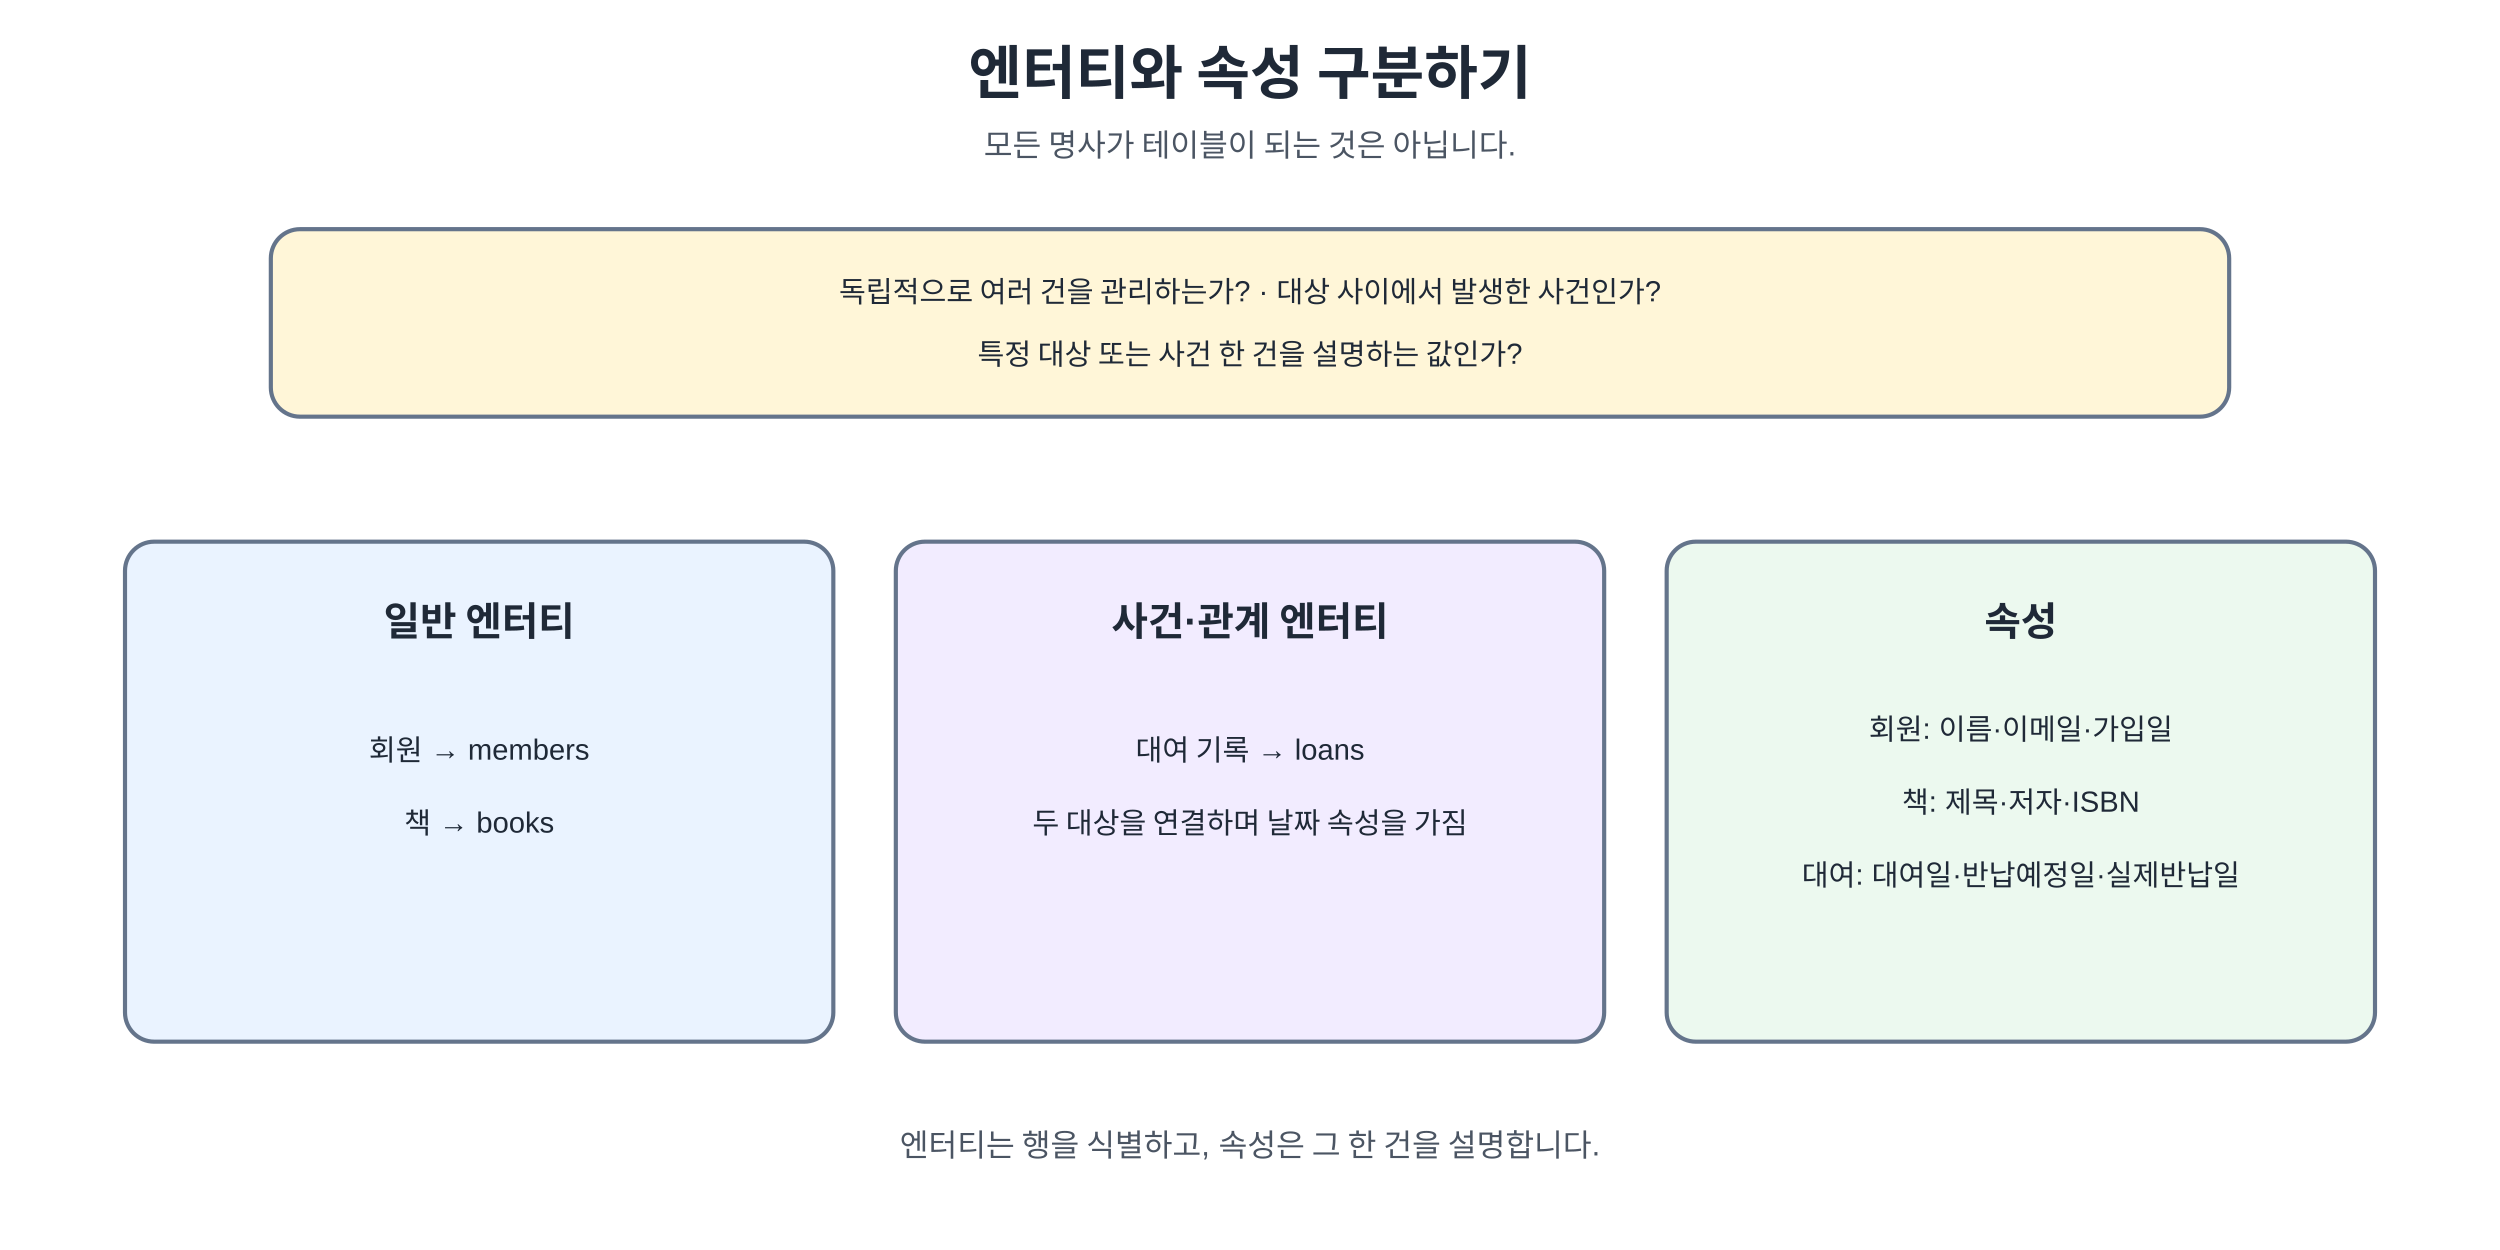
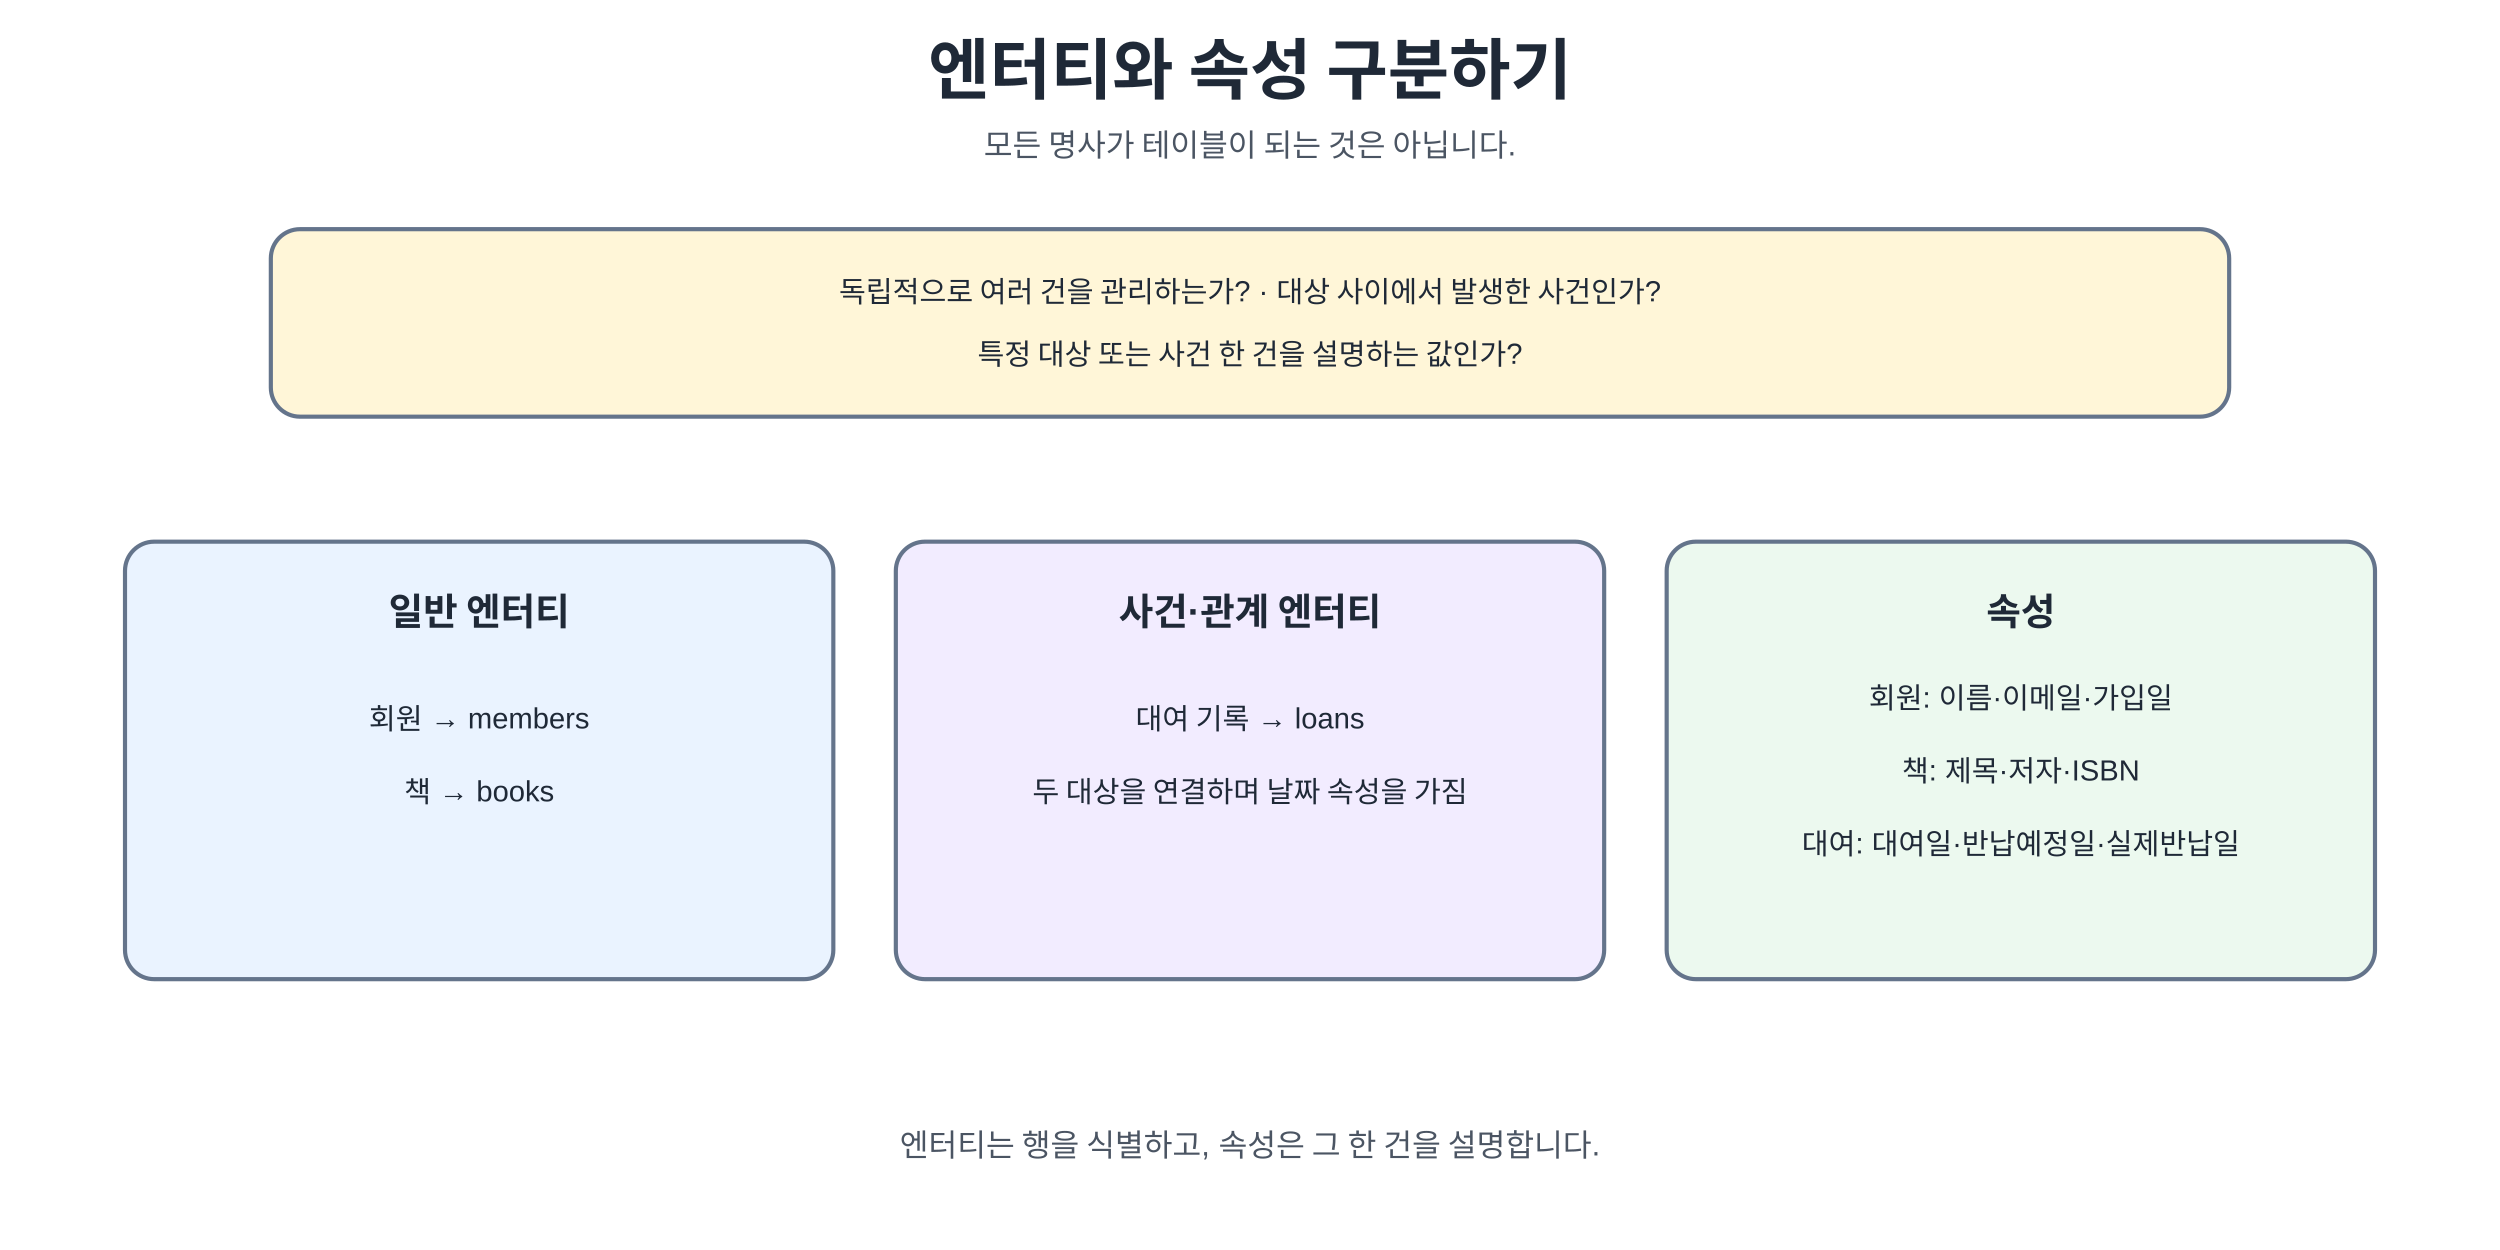
<svg xmlns="http://www.w3.org/2000/svg" width="100%" viewBox="0 0 1200 600" role="img" aria-labelledby="title desc">
-   <style>text{font-family:"Malgun Gothic","Apple SD Gothic Neo","Noto Sans KR",Arial,sans-serif;fill:#1f2937}.t{font-size:28px;font-weight:700}.s{font-size:15px;fill:#4b5563}.h{font-size:19px;font-weight:700}.b{font-size:14px}.box{stroke:#64748b;stroke-width:2;rx:14}.q{fill:#fff6d8}.e{fill:#eaf3ff}.r{fill:#f2ecff}.a{fill:#ecf9ef}</style>
+   <style>
+     text{font-family:"Malgun Gothic","Apple SD Gothic Neo","Noto Sans KR",Arial,sans-serif;fill:#1f2937}
+     .t{font-size:32px;font-weight:700}
+     .s{font-size:15px;fill:#4b5563}
+     .h{font-size:18px;font-weight:700}
+     .b{font-size:14px}
+     .box{stroke:#64748b;stroke-width:2;rx:14}
+     .q{fill:#fff6d8}.e{fill:#eaf3ff}.r{fill:#f2ecff}.a{fill:#ecf9ef}
+   </style>
  <rect width="1200" height="600" fill="#fff" />
  <text x="600" y="45" text-anchor="middle" class="t">엔터티와 속성 구분하기</text>
  <text x="600" y="75" text-anchor="middle" class="s">모든 명사가 테이블이 되는 것은 아닙니다.</text>
  <rect x="130" y="110" width="940" height="90" class="box q" />
  <text x="600" y="145" text-anchor="middle" class="b">독립적으로 여러 건을 관리하는가? · 대상 사이에서 발생한 사건인가?</text>
  <text x="600" y="175" text-anchor="middle" class="b">특정 대상 또는 사건 한 건을 설명하는 값인가?</text>
-   <rect x="60" y="260" width="340" height="240" class="box e" />
-   <text x="230" y="305" text-anchor="middle" class="h">일반 엔터티</text>
-   <text x="230" y="365" text-anchor="middle" class="b">회원 → members</text>
-   <text x="230" y="400" text-anchor="middle" class="b">책 → books</text>
-   <rect x="430" y="260" width="340" height="240" class="box r" />
-   <text x="600" y="305" text-anchor="middle" class="h">사건·관계 엔터티</text>
-   <text x="600" y="365" text-anchor="middle" class="b">대여 기록 → loans</text>
-   <text x="600" y="400" text-anchor="middle" class="b">두 대상을 연결하며 날짜 속성을 가짐</text>
-   <rect x="800" y="260" width="340" height="240" class="box a" />
-   <text x="970" y="305" text-anchor="middle" class="h">속성</text>
-   <text x="970" y="355" text-anchor="middle" class="b">회원: 이름·이메일·가입일</text>
-   <text x="970" y="390" text-anchor="middle" class="b">책: 제목·저자·ISBN</text>
-   <text x="970" y="425" text-anchor="middle" class="b">대여: 대여일·반납예정일·실제반납일</text>
+   <rect x="60" y="260" width="340" height="210" class="box e" />
+   <text x="230" y="300" text-anchor="middle" class="h">일반 엔터티</text>
+   <text x="230" y="350" text-anchor="middle" class="b">회원 → members</text>
+   <text x="230" y="385" text-anchor="middle" class="b">책 → books</text>
+   <rect x="430" y="260" width="340" height="210" class="box r" />
+   <text x="600" y="300" text-anchor="middle" class="h">사건·관계 엔터티</text>
+   <text x="600" y="350" text-anchor="middle" class="b">대여 기록 → loans</text>
+   <text x="600" y="385" text-anchor="middle" class="b">두 대상을 연결하며 날짜 속성을 가짐</text>
+   <rect x="800" y="260" width="340" height="210" class="box a" />
+   <text x="970" y="300" text-anchor="middle" class="h">속성</text>
+   <text x="970" y="340" text-anchor="middle" class="b">회원: 이름·이메일·가입일</text>
+   <text x="970" y="375" text-anchor="middle" class="b">책: 제목·저자·ISBN</text>
+   <text x="970" y="410" text-anchor="middle" class="b">대여: 대여일·반납예정일·실제반납일</text>
  <text x="600" y="555" text-anchor="middle" class="s">엔터티는 행을 식별하고, 속성은 그 한 건을 설명합니다.</text>
</svg>
